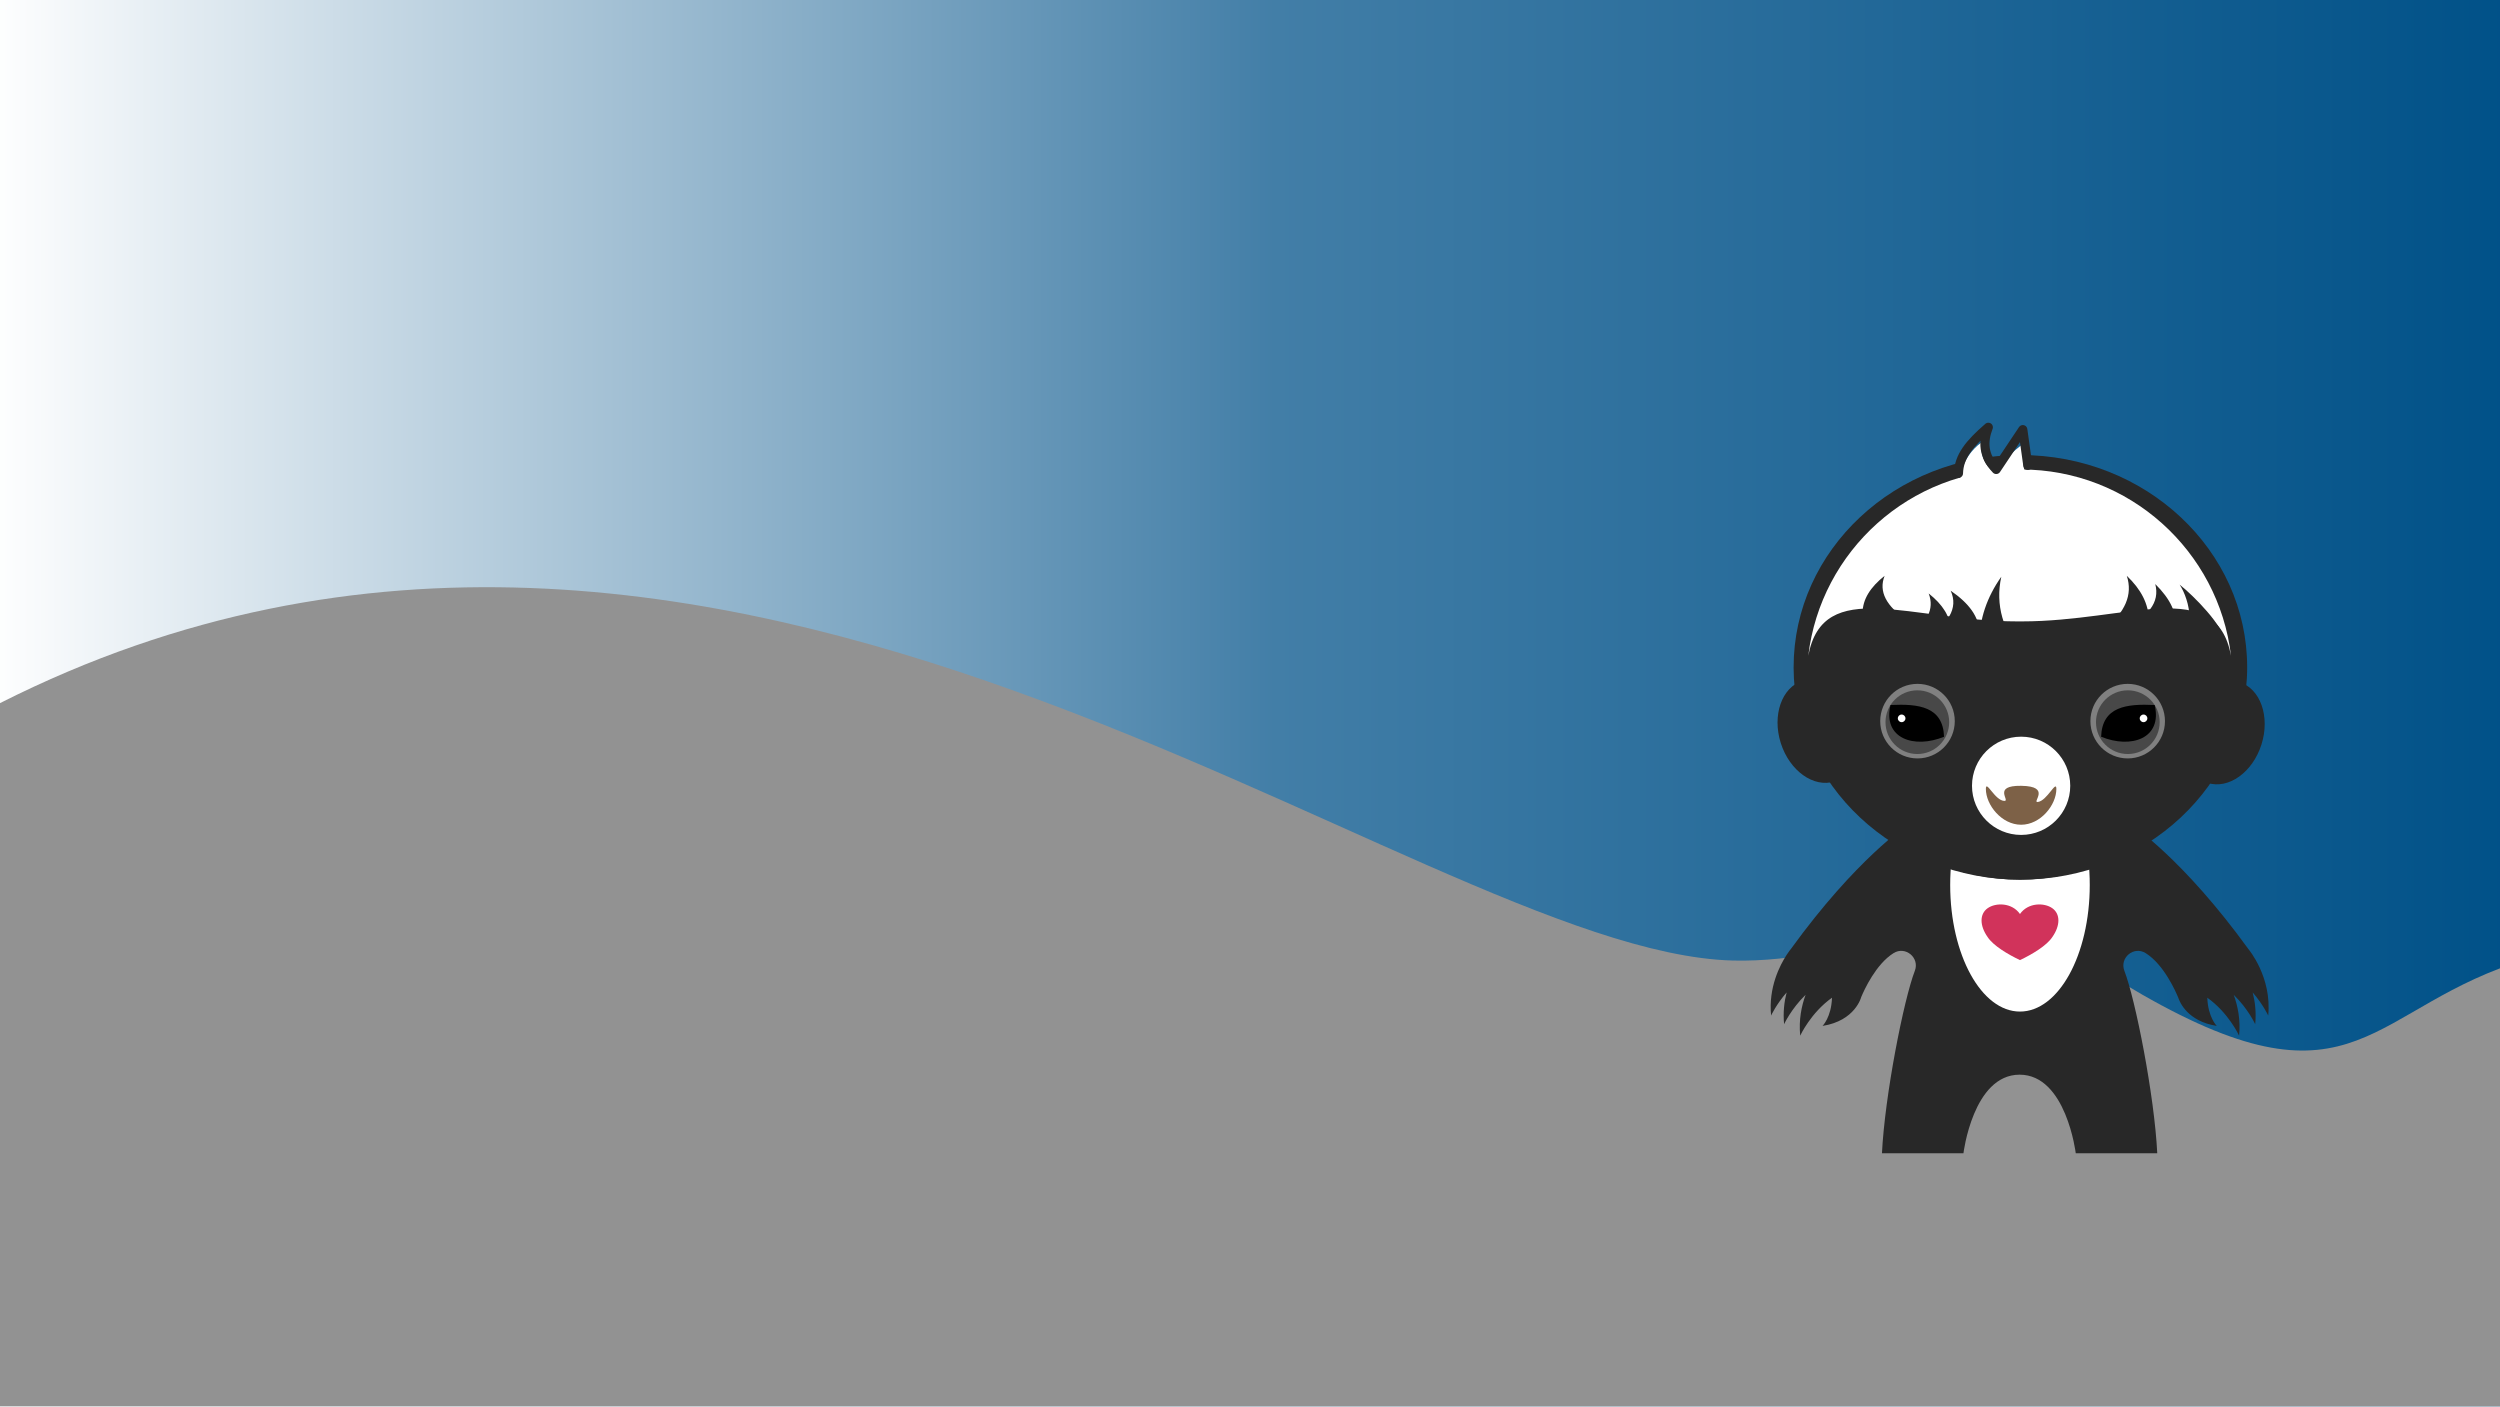
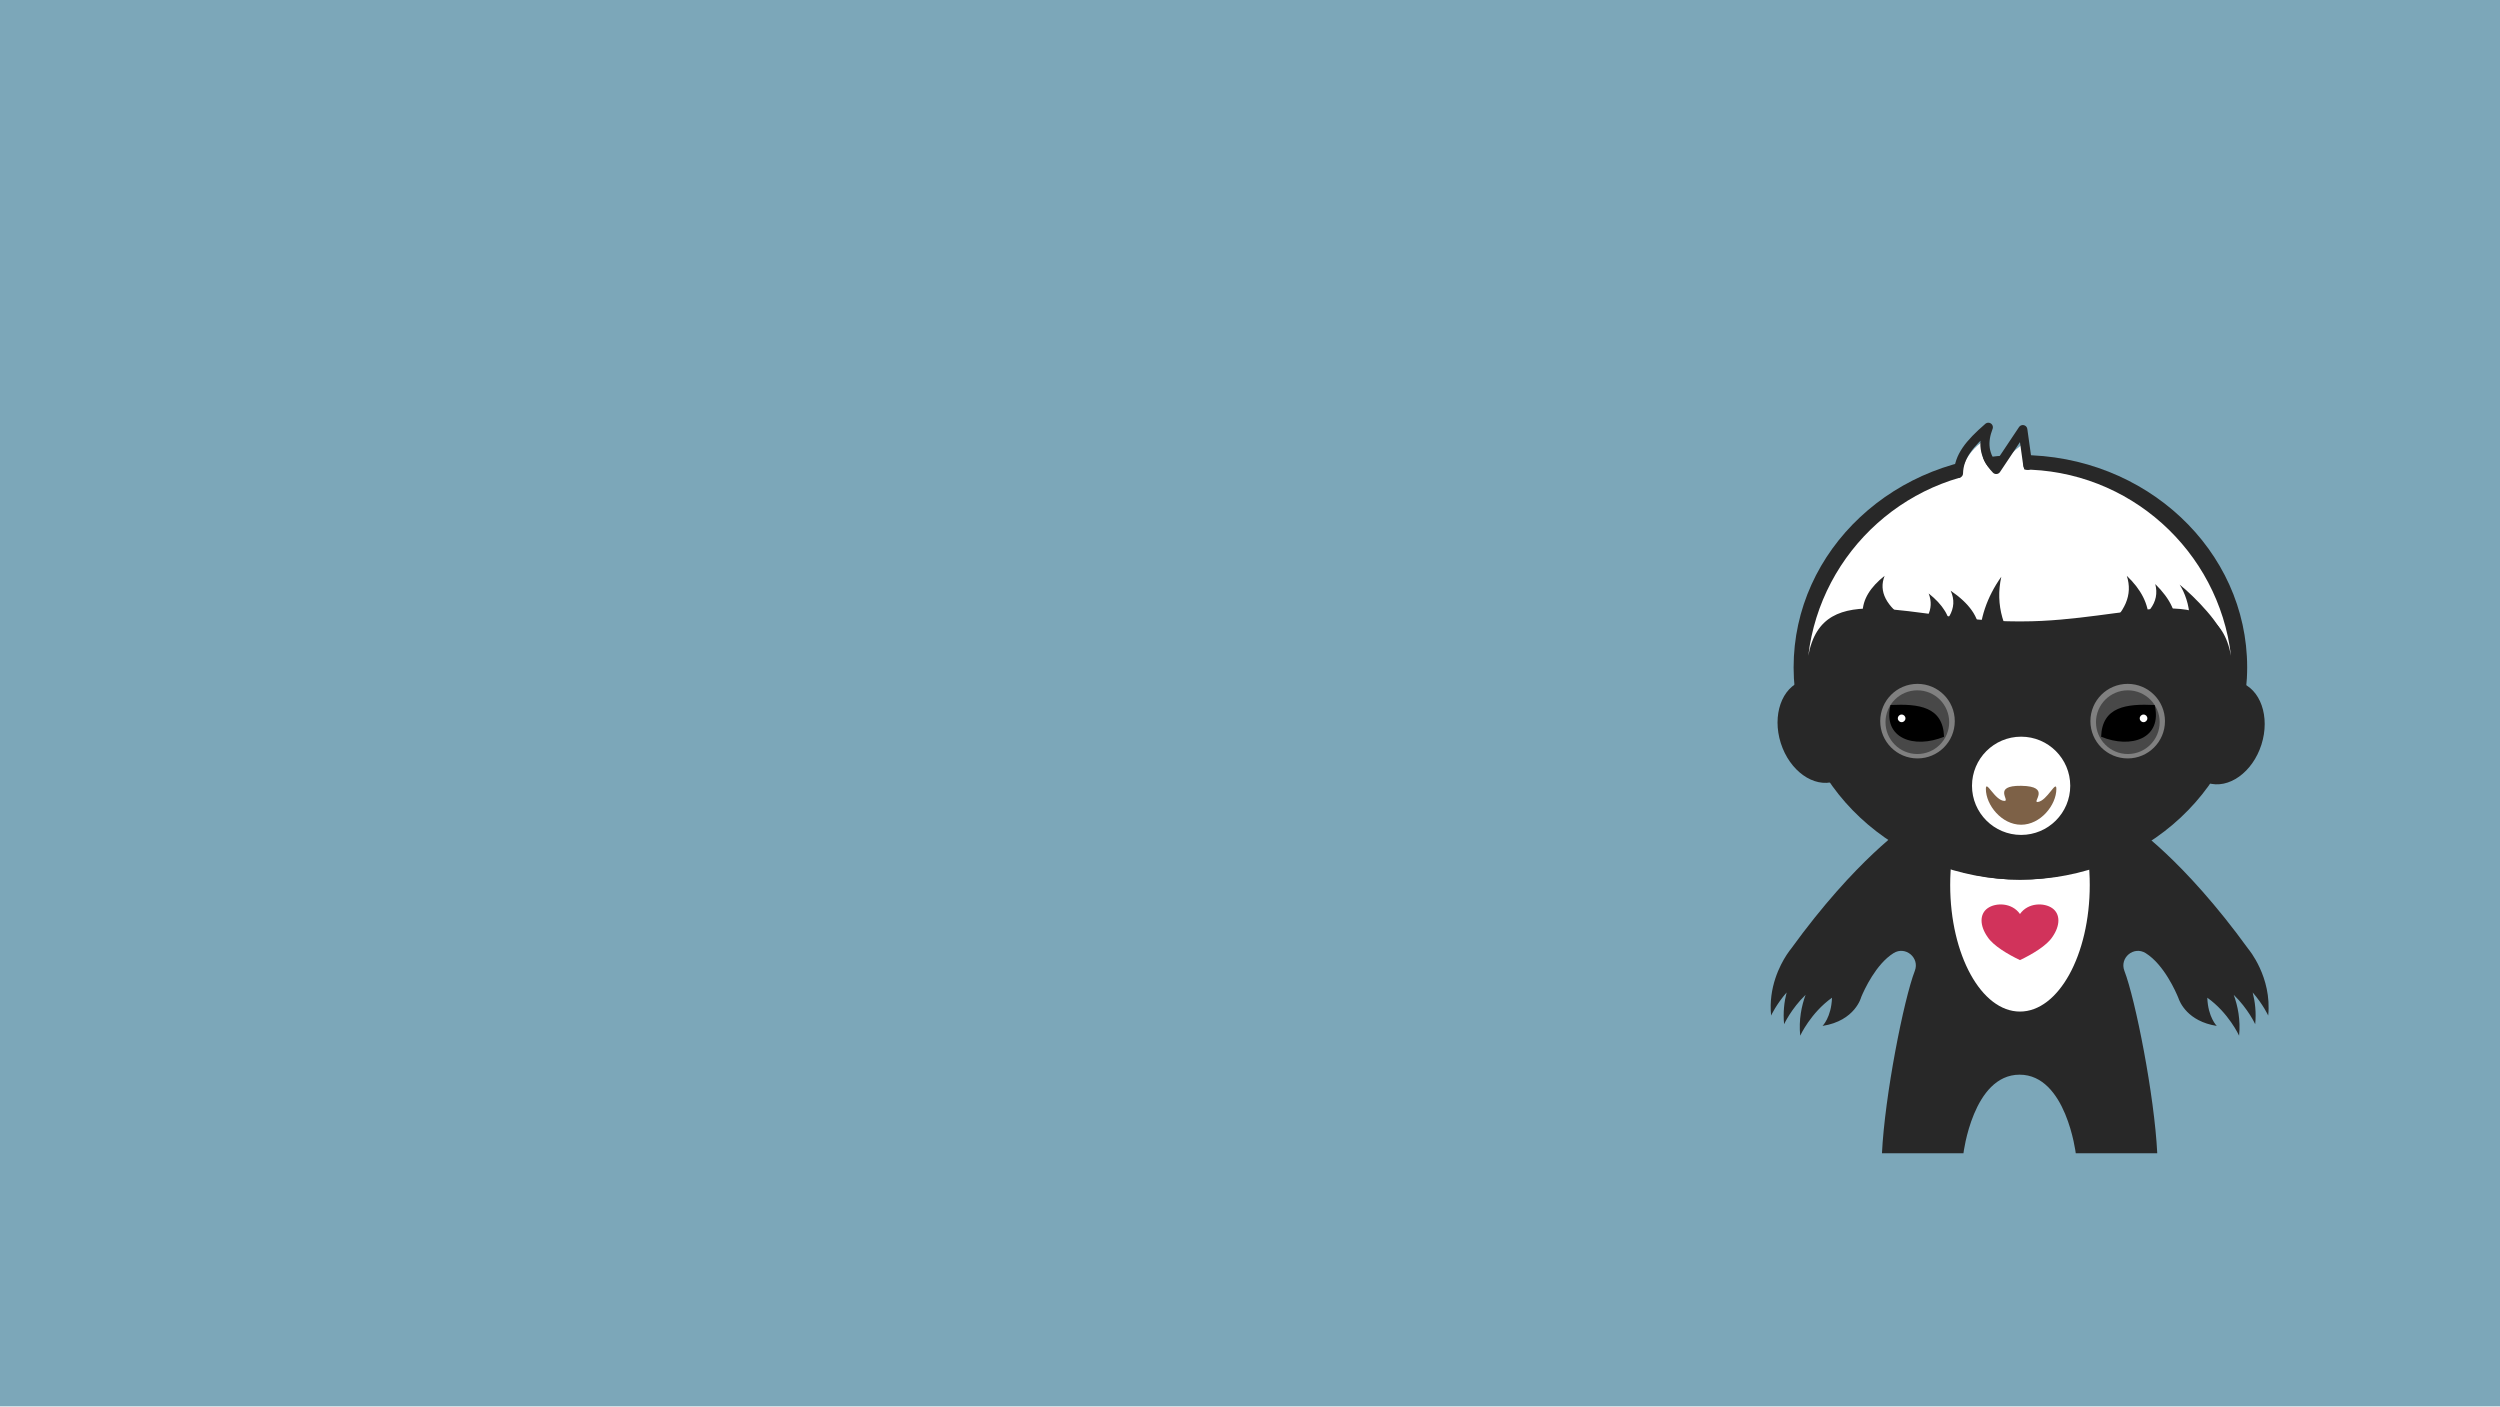
<svg xmlns="http://www.w3.org/2000/svg" width="100%" height="100%" viewBox="0 0 1920 1080" version="1.1" xml:space="preserve" style="fill-rule:evenodd;clip-rule:evenodd;stroke-linecap:round;stroke-linejoin:round;stroke-miterlimit:1.5;">
  <g id="Layer1">
    <g>
      <g>
-         <rect x="0" y="0" width="1920" height="1080" style="fill:url(#_Linear1);" />
+         <rect x="0" y="0" width="1920" height="1080" style="fill:#7ca7b9;" />
      </g>
-       <path d="M0,540c555.196,-280.504 1082.37,190.818 1330.6,197.692c94.659,2.621 187.026,-53.994 281.299,5.981c186.589,118.705 199.34,41.216 308.105,0l0,336.327l-1920,0" style="fill:#929292;" />
      <g>
-         <path d="M1726.85,728.981l-0.011,0.004c-50.396,-69.62 -89.447,-95.228 -89.447,-95.228l-86.334,-10.762l-86.336,10.762c0,0 -39.062,25.617 -89.469,95.26l-0.011,-0.004c0,0 -1.28,1.537 -3.081,4.293c-0.026,0.036 -0.051,0.07 -0.077,0.107l0.006,0.004c-5.011,7.691 -14.038,24.882 -11.887,46.524c0,0 3.945,-8.575 11.926,-17.725c-1.825,7.083 -2.837,15.313 -1.938,24.363c0,0 5.427,-11.834 16.489,-22.536c-3.064,8.408 -5.335,19.123 -4.119,31.354c0,0 7.987,-17.485 24.421,-29.162c-0.543,15.078 -7.274,21.667 -7.274,21.667c25.163,-3.954 29.694,-22.087 29.724,-22.21c2.254,-5.39 11.253,-25.235 24.822,-33.697c9.117,-5.686 20.199,3.56 16.335,13.586c-8.522,22.116 -23.083,95.863 -25.242,140.123l62.582,0c0,0 7.348,-60.354 43.129,-60.354c35.779,0 43.127,60.354 43.127,60.354l62.582,0c-2.159,-44.26 -16.72,-118.007 -25.242,-140.123c-3.864,-10.026 7.218,-19.272 16.335,-13.586c14.214,8.865 23.409,30.206 25.092,34.345c1.059,3.24 7.076,18.035 29.527,21.562c0,0 -6.733,-6.589 -7.274,-21.667c16.432,11.677 24.421,29.162 24.421,29.162c1.216,-12.231 -1.055,-22.948 -4.121,-31.354c11.064,10.7 16.489,22.536 16.489,22.536c0.901,-9.05 -0.114,-17.28 -1.936,-24.363c7.979,9.15 11.926,17.725 11.926,17.725c2.938,-29.584 -15.134,-50.96 -15.134,-50.96" style="fill:#282828;fill-rule:nonzero;" />
-         <path d="M1604.93,679.677c0,53.683 -23.994,97.205 -53.593,97.205c-29.597,0 -53.591,-43.522 -53.591,-97.205c0,-53.684 23.994,-97.205 53.591,-97.205c29.599,0 53.593,43.521 53.593,97.205" style="fill:#fff;fill-rule:nonzero;" />
-         <ellipse cx="1551.66" cy="512.524" rx="174.167" ry="163.063" style="fill:#282828;" />
-         <path d="M1551.09,465.91c89.593,0 162.331,-42.246 162.331,47.347c0,89.592 -72.738,162.33 -162.331,162.33c-89.593,0 -162.331,-72.738 -162.331,-162.33c0,-89.593 72.738,-47.347 162.331,-47.347Z" style="fill:#282828;" />
-         <path d="M1384.38,522.799c16.012,-5.081 34.511,8.128 41.284,29.477c6.774,21.35 -0.727,42.807 -16.739,47.888c-16.012,5.08 -34.511,-8.129 -41.284,-29.478c-6.774,-21.35 0.726,-42.807 16.739,-47.887Z" style="fill:#282828;" />
-         <path d="M1720.06,523.926c-16.012,-5.08 -34.511,8.128 -41.284,29.478c-6.774,21.349 0.727,42.807 16.739,47.887c16.012,5.08 34.511,-8.129 41.284,-29.478c6.774,-21.349 -0.727,-42.807 -16.739,-47.887Z" style="fill:#282828;" />
-         <path d="M1501.27,553.839c0,15.814 -12.82,28.633 -28.633,28.633c-15.813,0 -28.633,-12.819 -28.633,-28.633c0,-15.813 12.82,-28.632 28.633,-28.632c15.813,0 28.633,12.819 28.633,28.632" style="fill:#808080;fill-rule:nonzero;" />
-         <path d="M1496.98,554.628c0,13.51 -10.952,24.462 -24.462,24.462c-13.51,0 -24.463,-10.952 -24.463,-24.462c0,-13.511 10.953,-24.462 24.463,-24.462c13.51,0 24.462,10.951 24.462,24.462" style="fill:#484848;fill-rule:nonzero;" />
-         <path d="M1451.89,541.439c-6.092,25.829 18.226,33.822 41.146,24.374c-0.831,-23.133 -19.363,-25.408 -41.146,-24.374Z" />
-         <circle cx="1460.46" cy="551.697" r="2.931" style="fill:#fff;" />
-         <path d="M1605.43,553.839c0,15.814 12.82,28.633 28.632,28.633c15.814,0 28.634,-12.819 28.634,-28.633c0,-15.813 -12.82,-28.632 -28.634,-28.632c-15.812,0 -28.632,12.819 -28.632,28.632" style="fill:#808080;fill-rule:nonzero;" />
-         <path d="M1609.71,554.628c0,13.51 10.952,24.462 24.461,24.462c13.511,0 24.463,-10.952 24.463,-24.462c0,-13.511 -10.952,-24.462 -24.463,-24.462c-13.509,0 -24.461,10.951 -24.461,24.462" style="fill:#484848;fill-rule:nonzero;" />
-         <path d="M1654.8,541.439c6.091,25.829 -18.227,33.822 -41.147,24.374c0.832,-23.133 19.364,-25.408 41.147,-24.374Z" />
-         <circle cx="1646.24" cy="551.697" r="2.931" style="fill:#fff;" />
-         <path d="M1422.02,464.219c-6.534,-5.038 1.141,-13.829 19.205,-25.364l0,25.364l-19.205,0Z" style="fill:#282828;" />
-         <path d="M1551.09,360.564c0.378,-0.003 0.756,-0.004 1.135,-0.004c83.073,0 151.656,62.537 161.196,143.062c-11.418,-61.429 -79.035,-26.387 -160.632,-26.387c-0.567,0 -1.133,-0.001 -1.699,-0.005c-0.566,0.004 -1.132,0.005 -1.698,0.005c-81.598,0 -149.215,-35.042 -160.633,26.387c9.541,-80.525 78.123,-143.062 161.197,-143.062c0.378,0 0.756,0.001 1.134,0.004Z" style="fill:#fff;" />
-         <path d="M1430.47,470.588c0.039,-10.25 5.911,-19.667 16.91,-28.351c-4.759,12.072 1.314,23.312 16.909,33.819l-33.819,-5.468Z" style="fill:#282828;" />
-         <path d="M1507.48,381.393c-4.778,-11.597 -1.93,-29.494 14.295,-41.666c-1.307,16.556 7.69,28.011 35.586,30.292l-49.881,11.374Z" style="fill:#fff;" />
-         <path d="M1527.04,381.63c1.335,-16.387 11.818,-30.723 30.342,-43.256c-9.048,18.72 -0.811,37.442 22.618,56.166l-52.96,-12.91Z" style="fill:#fff;" />
-         <path d="M1520.09,493.809c0.038,-18.396 5.91,-35.297 16.909,-50.884c-4.759,21.668 1.315,41.84 16.909,60.697l-33.818,-9.813Z" style="fill:#282828;" />
-         <path d="M1650.29,476.34c-0.038,-12.33 -5.91,-23.657 -16.909,-34.103c4.759,14.521 -1.315,28.041 -16.91,40.679l33.819,-6.576Z" style="fill:#282828;" />
-         <path d="M1498.11,484.116c-0.039,-10.25 -5.911,-19.667 -16.909,-28.352c4.759,12.073 -1.315,23.312 -16.91,33.819l33.819,-5.467Z" style="fill:#282828;" />
-         <path d="M1670.75,482.748c1.604,-11.311 -3.852,-22.715 -15.514,-34.199c3.707,14.14 -5.314,25.482 -25.523,34.367l41.037,-0.168Z" style="fill:#282828;" />
-         <path d="M1520.09,485.546c-0.051,-11.531 -7.684,-22.125 -21.983,-31.895c6.187,13.581 -1.709,26.226 -21.982,38.046l43.965,-6.151Z" style="fill:#282828;" />
-         <path d="M1707.79,491.274c-0.039,-10.25 -22.821,-33.589 -33.819,-42.273c7.82,12.072 14.074,38.53 -5.073,49.037l38.892,-6.764Z" style="fill:#282828;" />
-         <circle cx="1552.22" cy="603.496" r="37.724" style="fill:#fff;" />
-         <path d="M1504.11,363.526c0.316,-12.772 8.185,-22.614 22.93,-35.386c-4.131,10.806 -4.259,21.613 6.046,32.42l20.434,-30.617l3.833,27.461" style="fill:none;stroke:#282828;stroke-width:7px;" />
-         <path d="M1579.29,605.893c0,-7.33 -7.052,9.134 -14.266,10.034c-4.921,0.614 10.911,-12.128 -12.807,-12.426c-22.366,-0.28 -8.096,11.671 -12.825,11.596c-7.298,-0.118 -14.247,-16.684 -14.247,-9.204c0,12.329 12.12,27.506 27.072,27.506c14.952,0 27.073,-15.177 27.073,-27.506" style="fill:#7d6147;fill-rule:nonzero;" />
+         <g>
+           <path d="M1726.85,728.981l-0.011,0.004c-50.396,-69.62 -89.447,-95.228 -89.447,-95.228l-86.334,-10.762l-86.336,10.762c0,0 -39.062,25.617 -89.469,95.26l-0.011,-0.004c0,0 -1.28,1.537 -3.081,4.293c-0.026,0.036 -0.051,0.07 -0.077,0.107l0.006,0.004c-5.011,7.691 -14.038,24.882 -11.887,46.524c0,0 3.945,-8.575 11.926,-17.725c-1.825,7.083 -2.837,15.313 -1.938,24.363c0,0 5.427,-11.834 16.489,-22.536c-3.064,8.408 -5.335,19.123 -4.119,31.354c0,0 7.987,-17.485 24.421,-29.162c-0.543,15.078 -7.274,21.667 -7.274,21.667c25.163,-3.954 29.694,-22.087 29.724,-22.21c2.254,-5.39 11.253,-25.235 24.822,-33.697c9.117,-5.686 20.199,3.56 16.335,13.586c-8.522,22.116 -23.083,95.863 -25.242,140.123l62.582,0c0,0 7.348,-60.354 43.129,-60.354c35.779,0 43.127,60.354 43.127,60.354l62.582,0c-2.159,-44.26 -16.72,-118.007 -25.242,-140.123c-3.864,-10.026 7.218,-19.272 16.335,-13.586c14.214,8.865 23.409,30.206 25.092,34.345c1.059,3.24 7.076,18.035 29.527,21.562c0,0 -6.733,-6.589 -7.274,-21.667c16.432,11.677 24.421,29.162 24.421,29.162c1.216,-12.231 -1.055,-22.948 -4.121,-31.354c11.064,10.7 16.489,22.536 16.489,22.536c0.901,-9.05 -0.114,-17.28 -1.936,-24.363c7.979,9.15 11.926,17.725 11.926,17.725c2.938,-29.584 -15.134,-50.96 -15.134,-50.96" style="fill:#282828;fill-rule:nonzero;" />
+           <path d="M1604.93,679.677c0,53.683 -23.994,97.205 -53.593,97.205c-29.597,0 -53.591,-43.522 -53.591,-97.205c0,-53.684 23.994,-97.205 53.591,-97.205c29.599,0 53.593,43.521 53.593,97.205" style="fill:#fff;fill-rule:nonzero;" />
+           <ellipse cx="1551.66" cy="512.524" rx="174.167" ry="163.063" style="fill:#282828;" />
+           <path d="M1551.09,465.91c89.593,0 162.331,-42.246 162.331,47.347c0,89.592 -72.738,162.33 -162.331,162.33c-89.593,0 -162.331,-72.738 -162.331,-162.33c0,-89.593 72.738,-47.347 162.331,-47.347Z" style="fill:#282828;" />
+           <path d="M1384.38,522.799c16.012,-5.081 34.511,8.128 41.284,29.477c6.774,21.35 -0.727,42.807 -16.739,47.888c-16.012,5.08 -34.511,-8.129 -41.284,-29.478c-6.774,-21.35 0.726,-42.807 16.739,-47.887Z" style="fill:#282828;" />
+           <path d="M1720.06,523.926c-16.012,-5.08 -34.511,8.128 -41.284,29.478c-6.774,21.349 0.727,42.807 16.739,47.887c16.012,5.08 34.511,-8.129 41.284,-29.478c6.774,-21.349 -0.727,-42.807 -16.739,-47.887Z" style="fill:#282828;" />
+           <path d="M1501.27,553.839c0,15.814 -12.82,28.633 -28.633,28.633c-15.813,0 -28.633,-12.819 -28.633,-28.633c0,-15.813 12.82,-28.632 28.633,-28.632c15.813,0 28.633,12.819 28.633,28.632" style="fill:#808080;fill-rule:nonzero;" />
+           <path d="M1496.98,554.628c0,13.51 -10.952,24.462 -24.462,24.462c-13.51,0 -24.463,-10.952 -24.463,-24.462c0,-13.511 10.953,-24.462 24.463,-24.462c13.51,0 24.462,10.951 24.462,24.462" style="fill:#484848;fill-rule:nonzero;" />
+           <path d="M1451.89,541.439c-6.092,25.829 18.226,33.822 41.146,24.374c-0.831,-23.133 -19.363,-25.408 -41.146,-24.374Z" />
+           <circle cx="1460.46" cy="551.697" r="2.931" style="fill:#fff;" />
+           <path d="M1605.43,553.839c0,15.814 12.82,28.633 28.632,28.633c15.814,0 28.634,-12.819 28.634,-28.633c0,-15.813 -12.82,-28.632 -28.634,-28.632c-15.812,0 -28.632,12.819 -28.632,28.632" style="fill:#808080;fill-rule:nonzero;" />
+           <path d="M1609.71,554.628c0,13.51 10.952,24.462 24.461,24.462c13.511,0 24.463,-10.952 24.463,-24.462c0,-13.511 -10.952,-24.462 -24.463,-24.462c-13.509,0 -24.461,10.951 -24.461,24.462" style="fill:#484848;fill-rule:nonzero;" />
+           <path d="M1654.8,541.439c6.091,25.829 -18.227,33.822 -41.147,24.374c0.832,-23.133 19.364,-25.408 41.147,-24.374Z" />
+           <circle cx="1646.24" cy="551.697" r="2.931" style="fill:#fff;" />
+           <path d="M1422.02,464.219c-6.534,-5.038 1.141,-13.829 19.205,-25.364l0,25.364l-19.205,0Z" style="fill:#282828;" />
+           <path d="M1551.09,360.564c0.378,-0.003 0.756,-0.004 1.135,-0.004c83.073,0 151.656,62.537 161.196,143.062c-11.418,-61.429 -79.035,-26.387 -160.632,-26.387c-0.567,0 -1.133,-0.001 -1.699,-0.005c-0.566,0.004 -1.132,0.005 -1.698,0.005c-81.598,0 -149.215,-35.042 -160.633,26.387c9.541,-80.525 78.123,-143.062 161.197,-143.062c0.378,0 0.756,0.001 1.134,0.004Z" style="fill:#fff;" />
+           <path d="M1430.47,470.588c0.039,-10.25 5.911,-19.667 16.91,-28.351c-4.759,12.072 1.314,23.312 16.909,33.819l-33.819,-5.468Z" style="fill:#282828;" />
+           <path d="M1507.48,381.393c-4.778,-11.597 -1.93,-29.494 14.295,-41.666c-1.307,16.556 7.69,28.011 35.586,30.292l-49.881,11.374Z" style="fill:#fff;" />
+           <path d="M1527.04,381.63c1.335,-16.387 11.818,-30.723 30.342,-43.256c-9.048,18.72 -0.811,37.442 22.618,56.166l-52.96,-12.91Z" style="fill:#fff;" />
+           <path d="M1520.09,493.809c0.038,-18.396 5.91,-35.297 16.909,-50.884c-4.759,21.668 1.315,41.84 16.909,60.697l-33.818,-9.813Z" style="fill:#282828;" />
+           <path d="M1650.29,476.34c-0.038,-12.33 -5.91,-23.657 -16.909,-34.103c4.759,14.521 -1.315,28.041 -16.91,40.679l33.819,-6.576Z" style="fill:#282828;" />
+           <path d="M1498.11,484.116c-0.039,-10.25 -5.911,-19.667 -16.909,-28.352c4.759,12.073 -1.315,23.312 -16.91,33.819l33.819,-5.467Z" style="fill:#282828;" />
+           <path d="M1670.75,482.748c1.604,-11.311 -3.852,-22.715 -15.514,-34.199c3.707,14.14 -5.314,25.482 -25.523,34.367l41.037,-0.168Z" style="fill:#282828;" />
+           <path d="M1520.09,485.546c-0.051,-11.531 -7.684,-22.125 -21.983,-31.895c6.187,13.581 -1.709,26.226 -21.982,38.046l43.965,-6.151Z" style="fill:#282828;" />
+           <path d="M1707.79,491.274c-0.039,-10.25 -22.821,-33.589 -33.819,-42.273c7.82,12.072 14.074,38.53 -5.073,49.037l38.892,-6.764Z" style="fill:#282828;" />
+           <circle cx="1552.22" cy="603.496" r="37.724" style="fill:#fff;" />
+           <path d="M1504.11,363.526c0.316,-12.772 8.185,-22.614 22.93,-35.386c-4.131,10.806 -4.259,21.613 6.046,32.42l20.434,-30.617l3.833,27.461" style="fill:none;stroke:#282828;stroke-width:7px;" />
+           <path d="M1579.29,605.893c0,-7.33 -7.052,9.134 -14.266,10.034c-4.921,0.614 10.911,-12.128 -12.807,-12.426c-22.366,-0.28 -8.096,11.671 -12.825,11.596c-7.298,-0.118 -14.247,-16.684 -14.247,-9.204c0,12.329 12.12,27.506 27.072,27.506c14.952,0 27.073,-15.177 27.073,-27.506" style="fill:#7d6147;fill-rule:nonzero;" />
+         </g>
+         <path d="M1551.34,701.946c6.213,-8.853 18.639,-8.853 24.852,-4.426c6.213,4.426 6.213,13.28 0,22.133c-4.35,6.64 -15.533,13.28 -24.852,17.707c-9.32,-4.427 -20.503,-11.067 -24.852,-17.707c-6.213,-8.853 -6.213,-17.707 0,-22.133c6.213,-4.427 18.639,-4.427 24.852,4.426Z" style="fill:#d1335b;" />
      </g>
-       <path d="M1551.34,701.946c6.213,-8.853 18.639,-8.853 24.852,-4.426c6.213,4.426 6.213,13.28 0,22.133c-4.35,6.64 -15.533,13.28 -24.852,17.707c-9.32,-4.427 -20.503,-11.067 -24.852,-17.707c-6.213,-8.853 -6.213,-17.707 0,-22.133c6.213,-4.427 18.639,-4.427 24.852,4.426Z" style="fill:#d1335b;" />
    </g>
  </g>
  <g id="Layer2" />
-   <defs>
-     <linearGradient id="_Linear1" x1="0" y1="0" x2="1" y2="0" gradientUnits="userSpaceOnUse" gradientTransform="matrix(1920,0,0,1080,0,540)">
-       <stop offset="0" style="stop-color:#fff;stop-opacity:1" />
-       <stop offset="0.51" style="stop-color:#427ea7;stop-opacity:1" />
-       <stop offset="1" style="stop-color:#005188;stop-opacity:1" />
-     </linearGradient>
-   </defs>
</svg>
